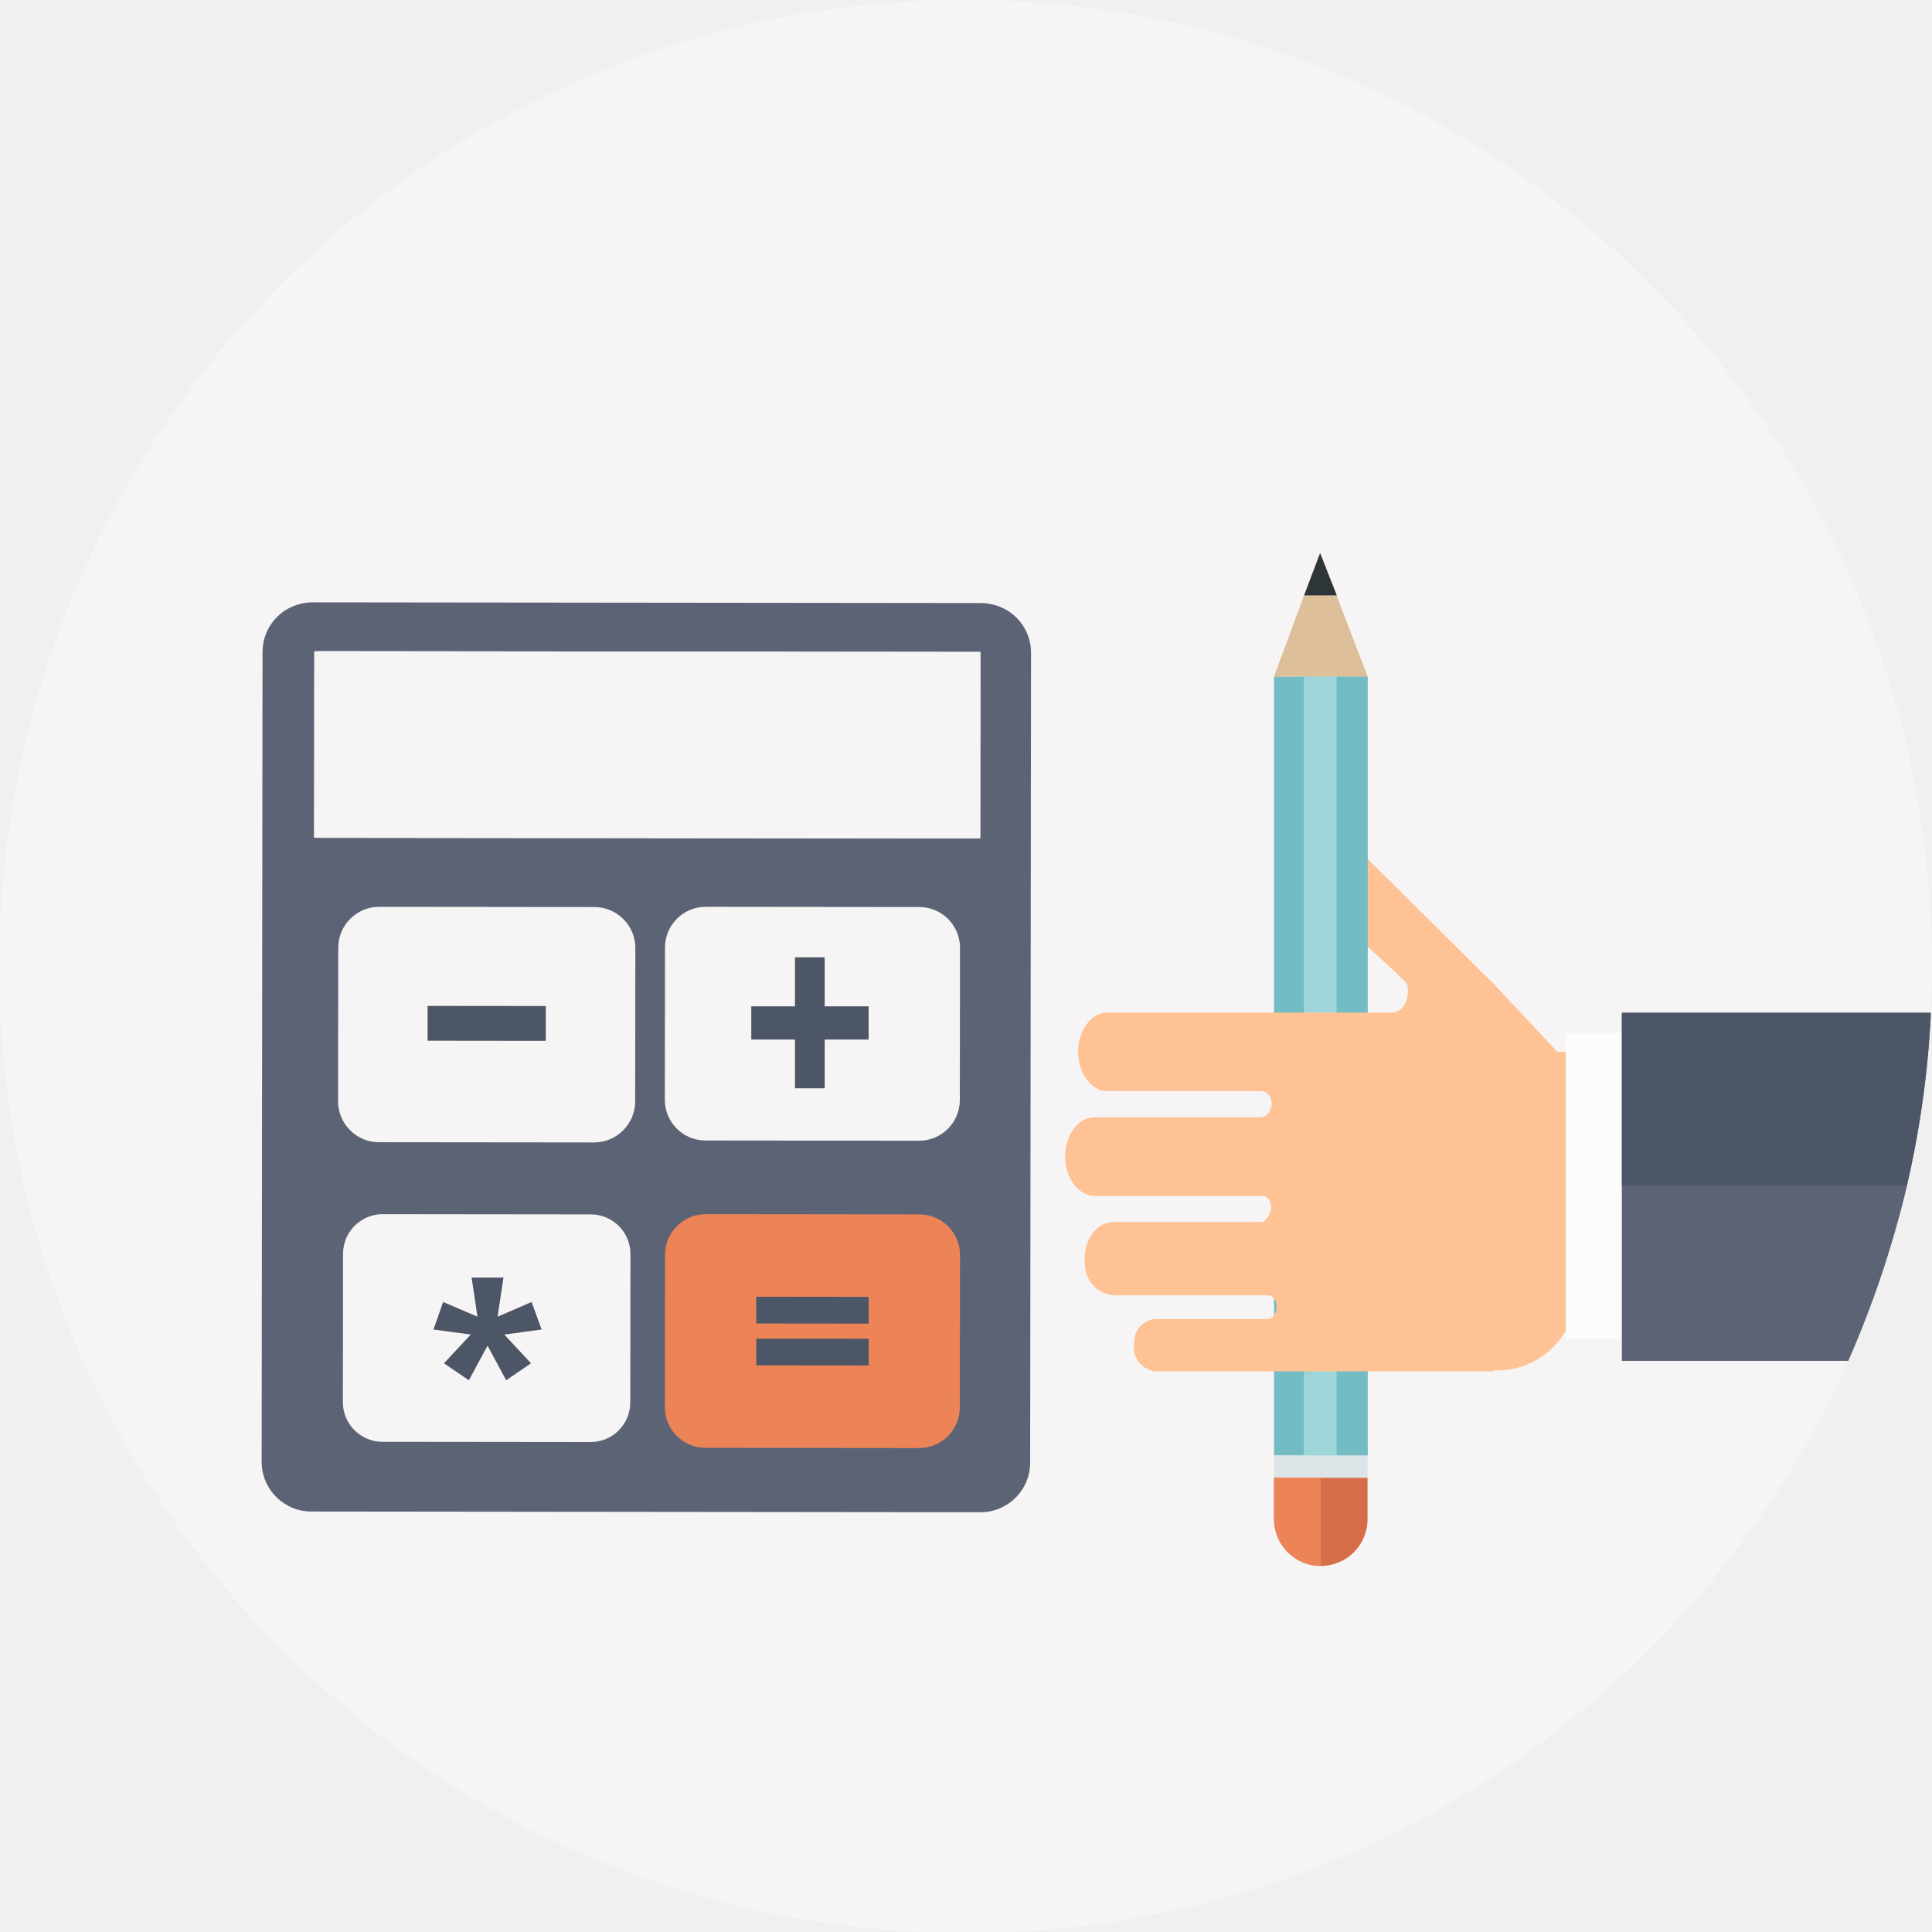
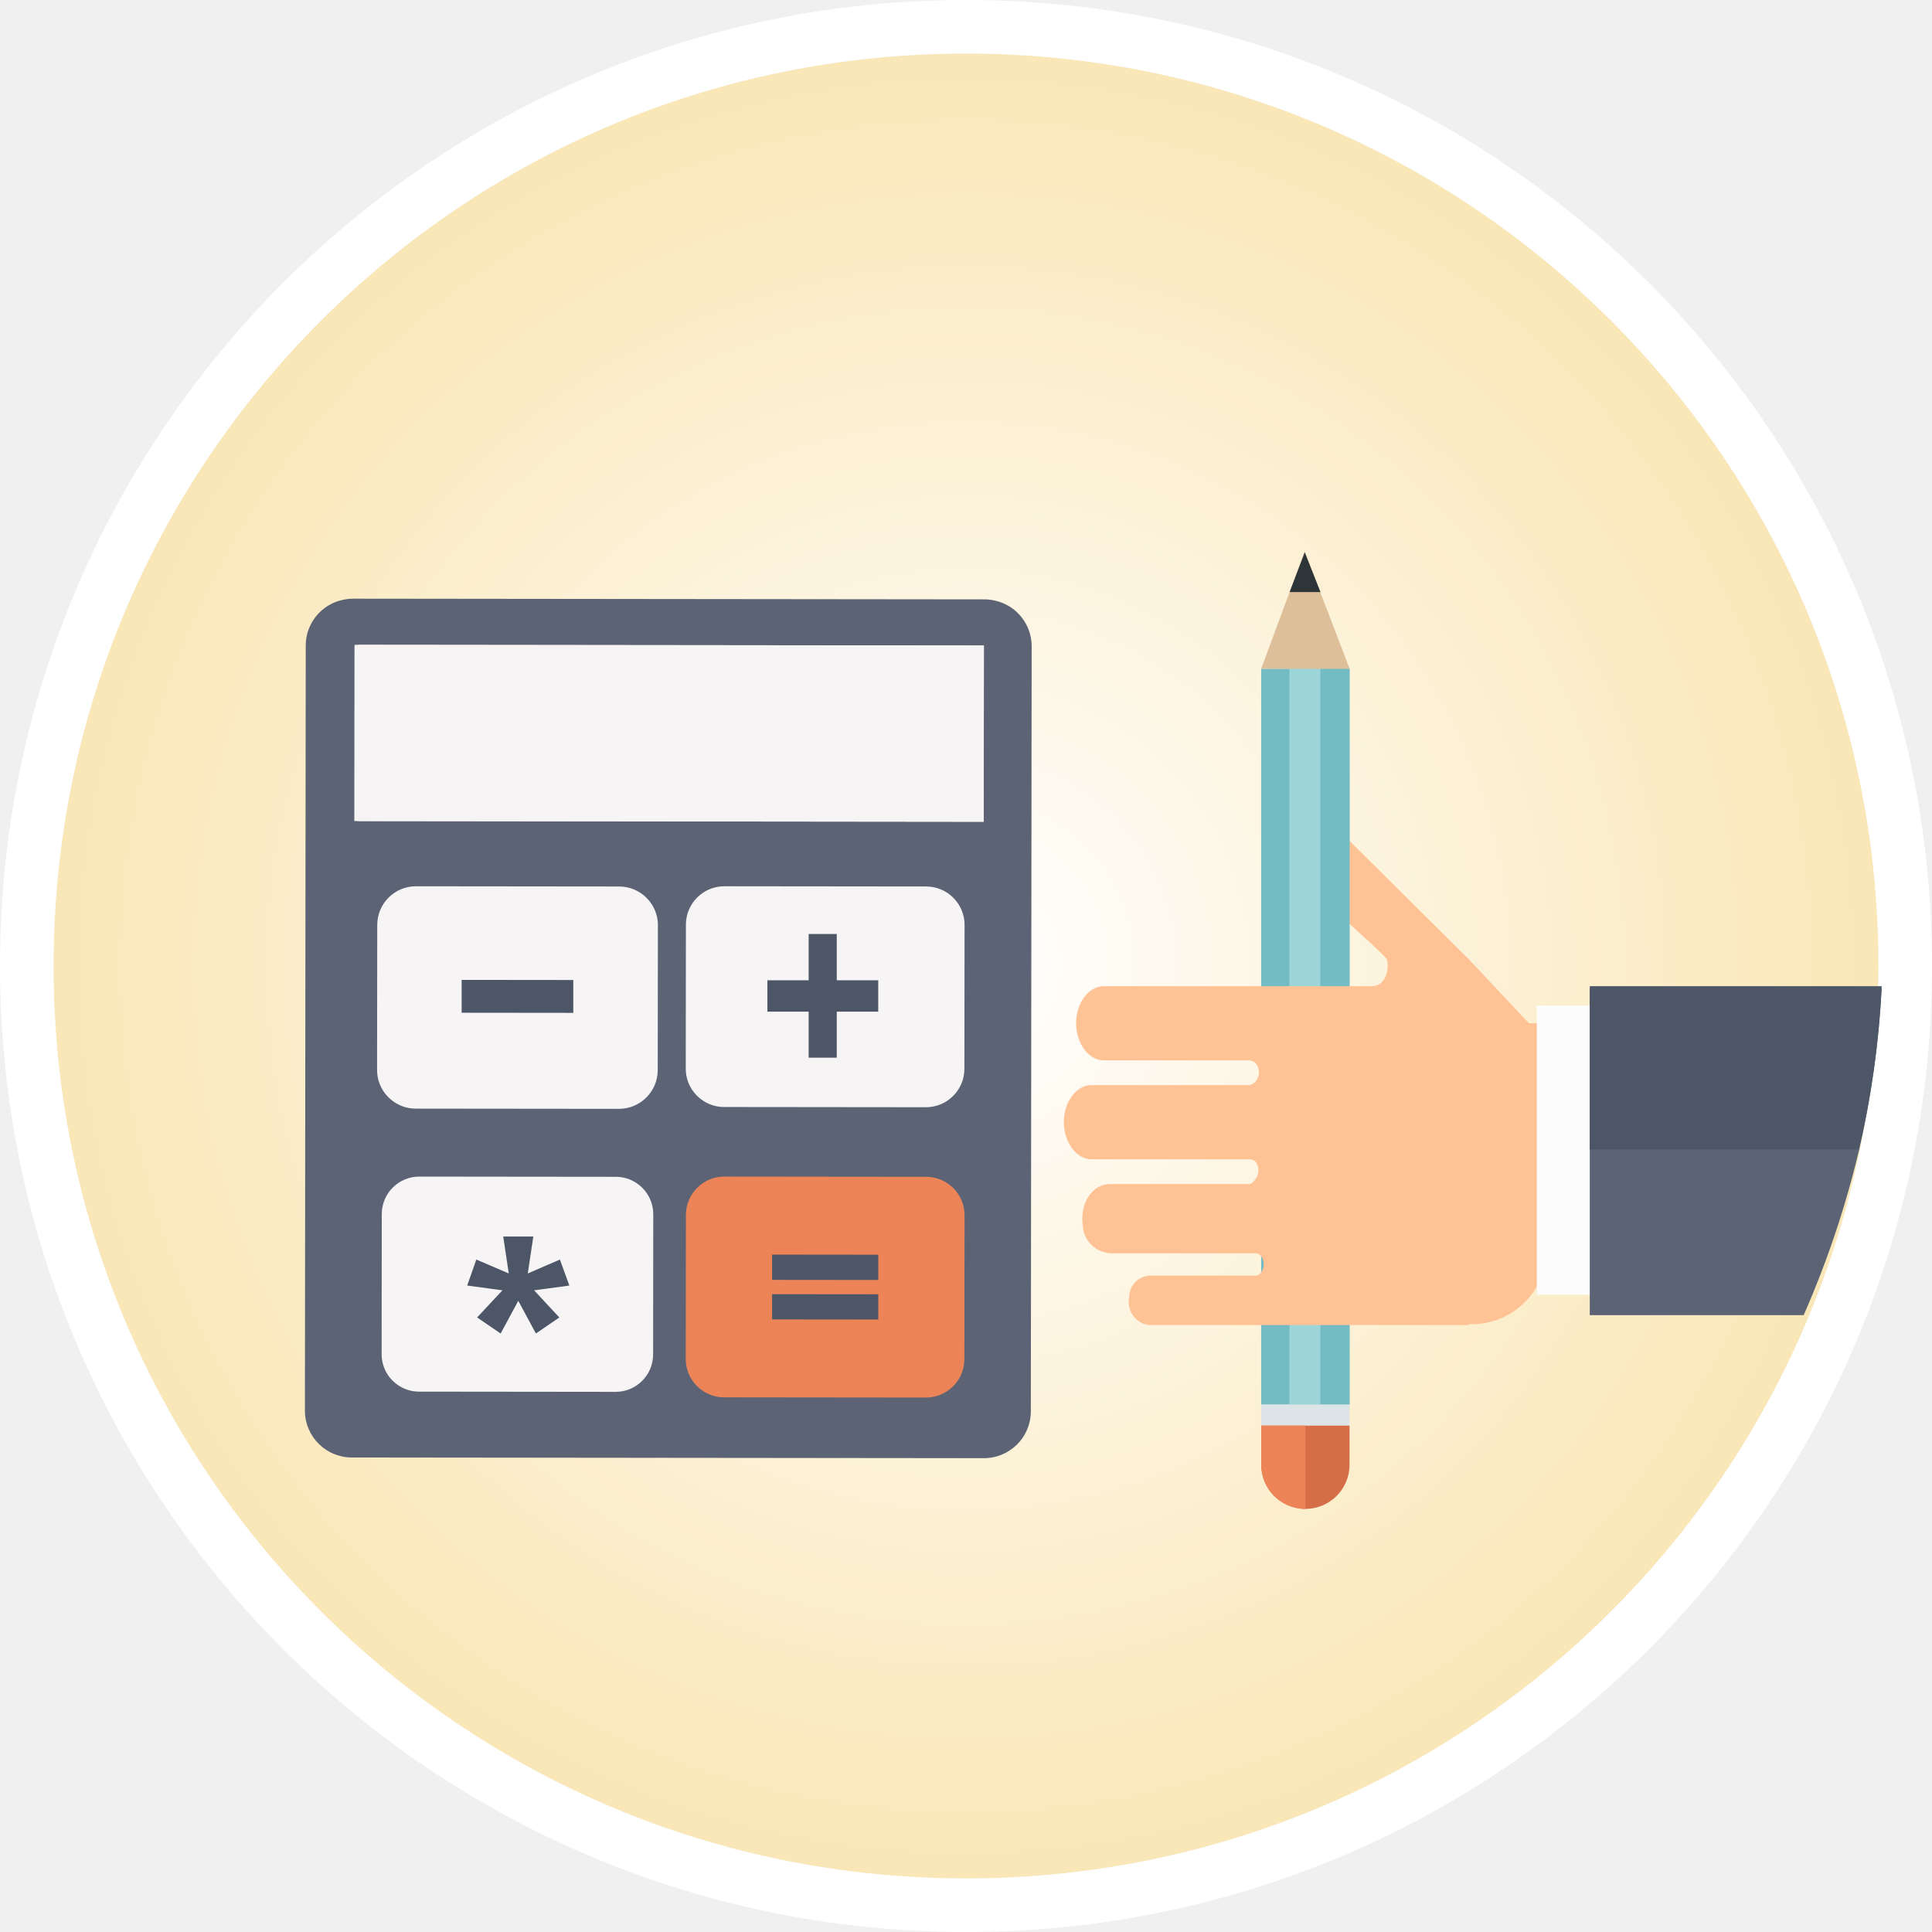
- <svg xmlns="http://www.w3.org/2000/svg" width="136.411" height="136.411" viewBox="0 0 136.411 136.411">
-   <g id="Group_18147" data-name="Group 18147" transform="translate(0 0)">
-     <path id="Path_47040" data-name="Path 47040" d="M1293.011,171.485q0,1.692-.081,3.365c0,.024,0,.05,0,.076a68.241,68.241,0,1,1,.085-3.441Z" transform="translate(-1156.6 -103.28)" fill="#f6f4f4" />
-     <path id="Path_47041" data-name="Path 47041" d="M1645.081,419.727c-1.051-.921-1.585-1.762-1.336-2.963,0,0,1.427-3.089,4.094-1.09l11.323,11.235-6.16-.015C1652.981,426.555,1645.081,419.727,1645.081,419.727Z" transform="translate(-1553.634 -357.37)" fill="#ffc295" />
-     <path id="Path_47042" data-name="Path 47042" d="M1308.1,333.463a3.535,3.535,0,0,0-.446-.074c-.051-.005-.1-.009-.153-.012-.068,0-.137-.006-.205-.006l-47.147-.051c-.069,0-.138,0-.205.006-.052,0-.1.006-.154.011a3.538,3.538,0,0,0-.446.073,3.491,3.491,0,0,0-2.755,3.363l-.017,15.553-.045,41.74a3.507,3.507,0,0,0,3.553,3.447l47.147.051a3.507,3.507,0,0,0,3.56-3.439l.045-41.74.017-15.553A3.491,3.491,0,0,0,1308.1,333.463Zm-47.585,3.306,46.763.05-.014,13.175-46.763-.05Z" transform="translate(-1238.052 -290.791)" fill="#5b6375" />
-     <rect id="Rectangle_4615" data-name="Rectangle 4615" width="13.175" height="47.045" transform="translate(22.167 59.153) rotate(-89.938)" fill="#f6f4f4" />
-     <g id="Group_18145" data-name="Group 18145" transform="translate(46.941 64.026)">
-       <path id="Path_47043" data-name="Path 47043" d="M1431.344,452.478l-.012,10.77a2.874,2.874,0,0,1-2.868,2.862l-15.1-.016a2.838,2.838,0,0,1-1.69-.559,2.761,2.761,0,0,1-.37-.324,2.845,2.845,0,0,1-.8-1.985l.012-10.77a2.873,2.873,0,0,1,2.868-2.862l15.1.016a2.877,2.877,0,0,1,2.862,2.868Z" transform="translate(-1410.503 -449.594)" fill="#f6f4f4" />
-       <path id="Path_47044" data-name="Path 47044" d="M1443.507,472.36l3.085,0,0-3.46,2.1,0,0,3.46,3.1,0,0,2.345-3.1,0,0,3.441-2.1,0,0-3.441-3.085,0Z" transform="translate(-1437.403 -465.333)" fill="#4d5666" />
+ <svg xmlns="http://www.w3.org/2000/svg" width="144.41" height="144.41" viewBox="0 0 144.41 144.41">
+   <defs>
+     <radialGradient id="radial-gradient" cx="0.5" cy="0.5" r="0.5" gradientUnits="objectBoundingBox">
+       <stop offset="0" stop-color="#fff" />
+       <stop offset="1" stop-color="#fae7b7" />
+     </radialGradient>
+   </defs>
+   <g id="Grupo_26376" data-name="Grupo 26376" transform="translate(-486 -1643)">
+     <g id="Elipse_1117" data-name="Elipse 1117" transform="translate(490 1647)" stroke="#fff" stroke-width="4" fill="url(#radial-gradient)">
+       <circle cx="68.205" cy="68.205" r="68.205" stroke="none" />
+       <circle cx="68.205" cy="68.205" r="70.205" fill="none" />
    </g>
-     <path id="Path_47045" data-name="Path 47045" d="M1306.682,452.5l-.012,10.848a2.9,2.9,0,0,1-2.889,2.883l-15.209-.016a2.857,2.857,0,0,1-1.7-.563,2.767,2.767,0,0,1-.373-.326,2.865,2.865,0,0,1-.807-2l.012-10.848a2.893,2.893,0,0,1,2.889-2.883l15.209.016a2.9,2.9,0,0,1,2.883,2.889Z" transform="translate(-1261.823 -385.568)" fill="#f6f4f4" />
-     <path id="Path_47046" data-name="Path 47046" d="M1328.235,487.455l0,2.456-8.345-.009,0-2.456Z" transform="translate(-1289.7 -416.422)" fill="#4d5666" />
-     <path id="Path_47047" data-name="Path 47047" d="M1431.344,569.859l-.012,10.77a2.874,2.874,0,0,1-2.868,2.862l-15.1-.016a2.838,2.838,0,0,1-1.69-.559,2.76,2.76,0,0,1-.37-.324,2.845,2.845,0,0,1-.8-1.986l.012-10.77a2.873,2.873,0,0,1,2.868-2.862l15.1.016a2.877,2.877,0,0,1,2.862,2.868Z" transform="translate(-1363.562 -481.248)" fill="#ec8457" />
-     <path id="Path_47048" data-name="Path 47048" d="M1445.393,598.517l7.938.009,0,1.888-7.938-.008Zm0,2.957,7.938.008,0,1.888-7.937-.008Z" transform="translate(-1391.998 -506.959)" fill="#4d5666" />
-     <g id="Group_18146" data-name="Group 18146" transform="translate(24.21 85.727)">
-       <path id="Path_47049" data-name="Path 47049" d="M1307.856,569.785l-.011,10.492a2.8,2.8,0,0,1-2.794,2.788l-14.71-.016a2.764,2.764,0,0,1-1.646-.545,2.689,2.689,0,0,1-.361-.315,2.77,2.77,0,0,1-.781-1.934l.011-10.492a2.8,2.8,0,0,1,2.794-2.788l14.71.016a2.8,2.8,0,0,1,2.788,2.794Z" transform="translate(-1287.553 -566.975)" fill="#f6f4f4" />
-       <path id="Path_47050" data-name="Path 47050" d="M1329.777,594.871l-2.635.356,1.885,2.029-1.75,1.2-1.318-2.443-1.318,2.443-1.76-1.2,1.895-2.029-2.635-.356.683-1.943,2.424,1.039-.414-2.76h2.25l-.414,2.76,2.4-1.039Z" transform="translate(-1315.746 -586.727)" fill="#4d5666" />
+     <g id="Grupo_25808" data-name="Grupo 25808" transform="translate(120.316 2.631)">
+       <path id="Trazado_47041" data-name="Trazado 47041" d="M1645.081,419.727c-1.051-.921-1.585-1.762-1.336-2.963,0,0,1.427-3.089,4.094-1.09l11.323,11.235-6.16-.015C1652.981,426.555,1645.081,419.727,1645.081,419.727Z" transform="translate(-1183.634 1285.218)" fill="#ffc295" />
+       <path id="Trazado_47042" data-name="Trazado 47042" d="M1308.1,333.463a3.535,3.535,0,0,0-.446-.074c-.051-.005-.1-.009-.153-.012-.068,0-.137-.006-.205-.006l-47.147-.051c-.069,0-.138,0-.205.006-.052,0-.1.006-.154.011a3.538,3.538,0,0,0-.446.073,3.491,3.491,0,0,0-2.755,3.363l-.017,15.553-.045,41.74a3.507,3.507,0,0,0,3.553,3.447l47.147.051a3.507,3.507,0,0,0,3.56-3.439l.045-41.74.017-15.553A3.491,3.491,0,0,0,1308.1,333.463Zm-47.585,3.306,46.763.05-.014,13.175-46.763-.05Z" transform="translate(-868.052 1351.798)" fill="#5b6375" />
+       <rect id="Rectángulo_4615" data-name="Rectángulo 4615" width="13.175" height="47.045" transform="translate(392.167 1701.741) rotate(-89.938)" fill="#f6f4f4" />
+       <g id="Grupo_18145" data-name="Grupo 18145" transform="translate(416.94 1706.614)">
+         <path id="Trazado_47043" data-name="Trazado 47043" d="M1431.344,452.478l-.012,10.77a2.874,2.874,0,0,1-2.868,2.862l-15.1-.016a2.838,2.838,0,0,1-1.69-.559,2.761,2.761,0,0,1-.37-.324,2.845,2.845,0,0,1-.8-1.985l.012-10.77a2.873,2.873,0,0,1,2.868-2.862l15.1.016a2.877,2.877,0,0,1,2.862,2.868Z" transform="translate(-1410.503 -449.594)" fill="#f6f4f4" />
+         <path id="Trazado_47044" data-name="Trazado 47044" d="M1443.507,472.36l3.085,0,0-3.46,2.1,0,0,3.46,3.1,0,0,2.345-3.1,0,0,3.441-2.1,0,0-3.441-3.085,0Z" transform="translate(-1437.403 -465.333)" fill="#4d5666" />
+       </g>
+       <path id="Trazado_47045" data-name="Trazado 47045" d="M1306.682,452.5l-.012,10.848a2.9,2.9,0,0,1-2.889,2.883l-15.209-.016a2.857,2.857,0,0,1-1.7-.563,2.767,2.767,0,0,1-.373-.326,2.865,2.865,0,0,1-.807-2l.012-10.848a2.893,2.893,0,0,1,2.889-2.883l15.209.016a2.9,2.9,0,0,1,2.883,2.889Z" transform="translate(-891.823 1257.02)" fill="#f6f4f4" />
+       <path id="Trazado_47046" data-name="Trazado 47046" d="M1328.235,487.455l0,2.456-8.345-.009,0-2.456Z" transform="translate(-919.7 1226.166)" fill="#4d5666" />
+       <path id="Trazado_47047" data-name="Trazado 47047" d="M1431.344,569.859l-.012,10.77a2.874,2.874,0,0,1-2.868,2.862l-15.1-.016a2.838,2.838,0,0,1-1.69-.559,2.76,2.76,0,0,1-.37-.324,2.845,2.845,0,0,1-.8-1.986l.012-10.77a2.873,2.873,0,0,1,2.868-2.862l15.1.016a2.877,2.877,0,0,1,2.862,2.868Z" transform="translate(-993.563 1161.34)" fill="#ec8457" />
+       <path id="Trazado_47048" data-name="Trazado 47048" d="M1445.393,598.517l7.938.009,0,1.888-7.938-.008Zm0,2.957,7.938.008,0,1.888-7.937-.008Z" transform="translate(-1021.998 1135.629)" fill="#4d5666" />
+       <g id="Grupo_18146" data-name="Grupo 18146" transform="translate(394.21 1728.315)">
+         <path id="Trazado_47049" data-name="Trazado 47049" d="M1307.856,569.785l-.011,10.492a2.8,2.8,0,0,1-2.794,2.788l-14.71-.016a2.764,2.764,0,0,1-1.646-.545,2.689,2.689,0,0,1-.361-.315,2.77,2.77,0,0,1-.781-1.934l.011-10.492a2.8,2.8,0,0,1,2.794-2.788l14.71.016a2.8,2.8,0,0,1,2.788,2.794Z" transform="translate(-1287.553 -566.975)" fill="#f6f4f4" />
+         <path id="Trazado_47050" data-name="Trazado 47050" d="M1329.777,594.871l-2.635.356,1.885,2.029-1.75,1.2-1.318-2.443-1.318,2.443-1.76-1.2,1.895-2.029-2.635-.356.683-1.943,2.424,1.039-.414-2.76h2.25l-.414,2.76,2.4-1.039Z" transform="translate(-1315.746 -586.727)" fill="#4d5666" />
+       </g>
+       <rect id="Rectángulo_4616" data-name="Rectángulo 4616" width="6.606" height="55" transform="translate(459.952 1690.356)" fill="#73bcc4" />
+       <rect id="Rectángulo_4617" data-name="Rectángulo 4617" width="2.321" height="55.003" transform="translate(462.064 1690.354)" fill="#9ed5d8" />
+       <rect id="Rectángulo_4618" data-name="Rectángulo 4618" width="2.172" height="55.003" transform="translate(464.386 1690.354)" fill="#73bcc4" />
+       <rect id="Rectángulo_4619" data-name="Rectángulo 4619" width="6.61" height="1.571" transform="translate(459.952 1745.356)" fill="#dde4e8" />
+       <path id="Rectángulo_4620" data-name="Rectángulo 4620" d="M0,0H6.6a0,0,0,0,1,0,0V2.925a3.3,3.3,0,0,1-3.3,3.3h0A3.3,3.3,0,0,1,0,2.925V0A0,0,0,0,1,0,0Z" transform="translate(459.957 1746.928)" fill="#d66d49" />
+       <path id="Rectángulo_4621" data-name="Rectángulo 4621" d="M0,0H3.3a0,0,0,0,1,0,0V6.225a0,0,0,0,1,0,0h0A3.3,3.3,0,0,1,0,2.925V0A0,0,0,0,1,0,0Z" transform="translate(459.957 1746.928)" fill="#ec8457" />
+       <path id="Trazado_47051" data-name="Trazado 47051" d="M1643.151,322.98l3.253-8.772,3.356,8.769Z" transform="translate(-1183.199 1367.376)" fill="#ddbf9a" />
+       <path id="Trazado_47052" data-name="Trazado 47052" d="M1654.718,317.555h2.24l-1.176-2.97-1.132,2.97Z" transform="translate(-1192.572 1367.069)" fill="#2d3538" />
+       <path id="Trazado_47053" data-name="Trazado 47053" d="M1599.02,502.773a5.594,5.594,0,0,1-5.359,3.445c-.019,0-.037.068-.057.068h-23.877a1.73,1.73,0,0,1-1.485-2.094,1.6,1.6,0,0,1,1.528-1.6h7.957c.235,0,.458-.3.538-.6a1.124,1.124,0,0,0-.018-.583c-.088-.252-.29-.485-.5-.485h-10.892a2.2,2.2,0,0,1-2.093-2.112c-.223-1.689.773-3.065,2.019-3.065h10.438c.188,0,.372-.232.494-.422a1.046,1.046,0,0,0,.078-1.071.575.575,0,0,0-.559-.356h-11.812c-1.108,0-2.046-1.259-2.066-2.722-.021-1.514.91-2.824,2.05-2.824h11.736a.779.779,0,0,0,.673-.477,1,1,0,0,0,.018-.943.705.705,0,0,0-.692-.43h-10.815c-1.124,0-2.049-1.289-2.055-2.772s.931-2.774,2.055-2.774H1586.4c.819,0,1.321-.924,1.113-2.034l6.077-.017,4.526,4.824h2.149v19.042Z" transform="translate(-1118.152 1233.126)" fill="#ffc295" />
+       <rect id="Rectángulo_4622" data-name="Rectángulo 4622" width="4.34" height="21.617" transform="translate(484.895 1737.146) rotate(180)" fill="#fcfcfc" />
+       <path id="Trazado_47054" data-name="Trazado 47054" d="M1797.814,491a69.308,69.308,0,0,1-1.7,12.126,72.227,72.227,0,0,1-4.125,12.278H1776V491Z" transform="translate(-1291.487 1223.269)" fill="#5b6375" />
+       <path id="Trazado_47055" data-name="Trazado 47055" d="M1797.817,490c0,.185,0,.061,0,.087a67.765,67.765,0,0,1-1.7,12.115H1776V490Z" transform="translate(-1291.487 1224.084)" fill="#4d5666" />
    </g>
-     <rect id="Rectangle_4616" data-name="Rectangle 4616" width="6.606" height="55" transform="translate(89.952 47.768)" fill="#73bcc4" />
-     <rect id="Rectangle_4617" data-name="Rectangle 4617" width="2.321" height="55.003" transform="translate(92.065 47.765)" fill="#9ed5d8" />
-     <rect id="Rectangle_4618" data-name="Rectangle 4618" width="2.172" height="55.003" transform="translate(94.386 47.765)" fill="#73bcc4" />
-     <rect id="Rectangle_4619" data-name="Rectangle 4619" width="6.61" height="1.571" transform="translate(89.952 102.768)" fill="#dde4e8" />
-     <path id="Rectangle_4620" data-name="Rectangle 4620" d="M0,0H6.6a0,0,0,0,1,0,0V2.925a3.3,3.3,0,0,1-3.3,3.3h0A3.3,3.3,0,0,1,0,2.925V0A0,0,0,0,1,0,0Z" transform="translate(89.957 104.339)" fill="#d66d49" />
-     <path id="Rectangle_4621" data-name="Rectangle 4621" d="M0,0H3.3a0,0,0,0,1,0,0V6.225a0,0,0,0,1,0,0h0A3.3,3.3,0,0,1,0,2.925V0A0,0,0,0,1,0,0Z" transform="translate(89.957 104.339)" fill="#ec8457" />
-     <path id="Path_47051" data-name="Path 47051" d="M1643.151,322.98l3.253-8.772,3.356,8.769Z" transform="translate(-1553.199 -275.212)" fill="#ddbf9a" />
-     <path id="Path_47052" data-name="Path 47052" d="M1654.718,317.555h2.24l-1.176-2.97-1.132,2.97Z" transform="translate(-1562.573 -275.519)" fill="#2d3538" />
-     <path id="Path_47053" data-name="Path 47053" d="M1599.02,502.773a5.594,5.594,0,0,1-5.359,3.445c-.019,0-.037.068-.057.068h-23.877a1.73,1.73,0,0,1-1.485-2.094,1.6,1.6,0,0,1,1.528-1.6h7.957c.235,0,.458-.3.538-.6a1.124,1.124,0,0,0-.018-.583c-.088-.252-.29-.485-.5-.485h-10.892a2.2,2.2,0,0,1-2.093-2.112c-.223-1.689.773-3.065,2.019-3.065h10.438c.188,0,.372-.232.494-.422a1.046,1.046,0,0,0,.078-1.071.575.575,0,0,0-.559-.356h-11.812c-1.108,0-2.046-1.259-2.066-2.722-.021-1.514.91-2.824,2.05-2.824h11.736a.779.779,0,0,0,.673-.477,1,1,0,0,0,.018-.943.705.705,0,0,0-.692-.43h-10.815c-1.124,0-2.049-1.289-2.055-2.772s.931-2.774,2.055-2.774H1586.4c.819,0,1.321-.924,1.113-2.034l6.077-.017,4.526,4.824h2.149v19.042Z" transform="translate(-1488.153 -409.462)" fill="#ffc295" />
-     <rect id="Rectangle_4622" data-name="Rectangle 4622" width="4.34" height="21.617" transform="translate(114.895 94.557) rotate(180)" fill="#fcfcfc" />
-     <path id="Path_47054" data-name="Path 47054" d="M1797.814,491a69.308,69.308,0,0,1-1.7,12.126,72.227,72.227,0,0,1-4.125,12.278H1776V491Z" transform="translate(-1661.487 -419.319)" fill="#5b6375" />
-     <path id="Path_47055" data-name="Path 47055" d="M1797.817,490c0,.185,0,.061,0,.087a67.765,67.765,0,0,1-1.7,12.115H1776V490Z" transform="translate(-1661.487 -418.504)" fill="#4d5666" />
  </g>
</svg>
